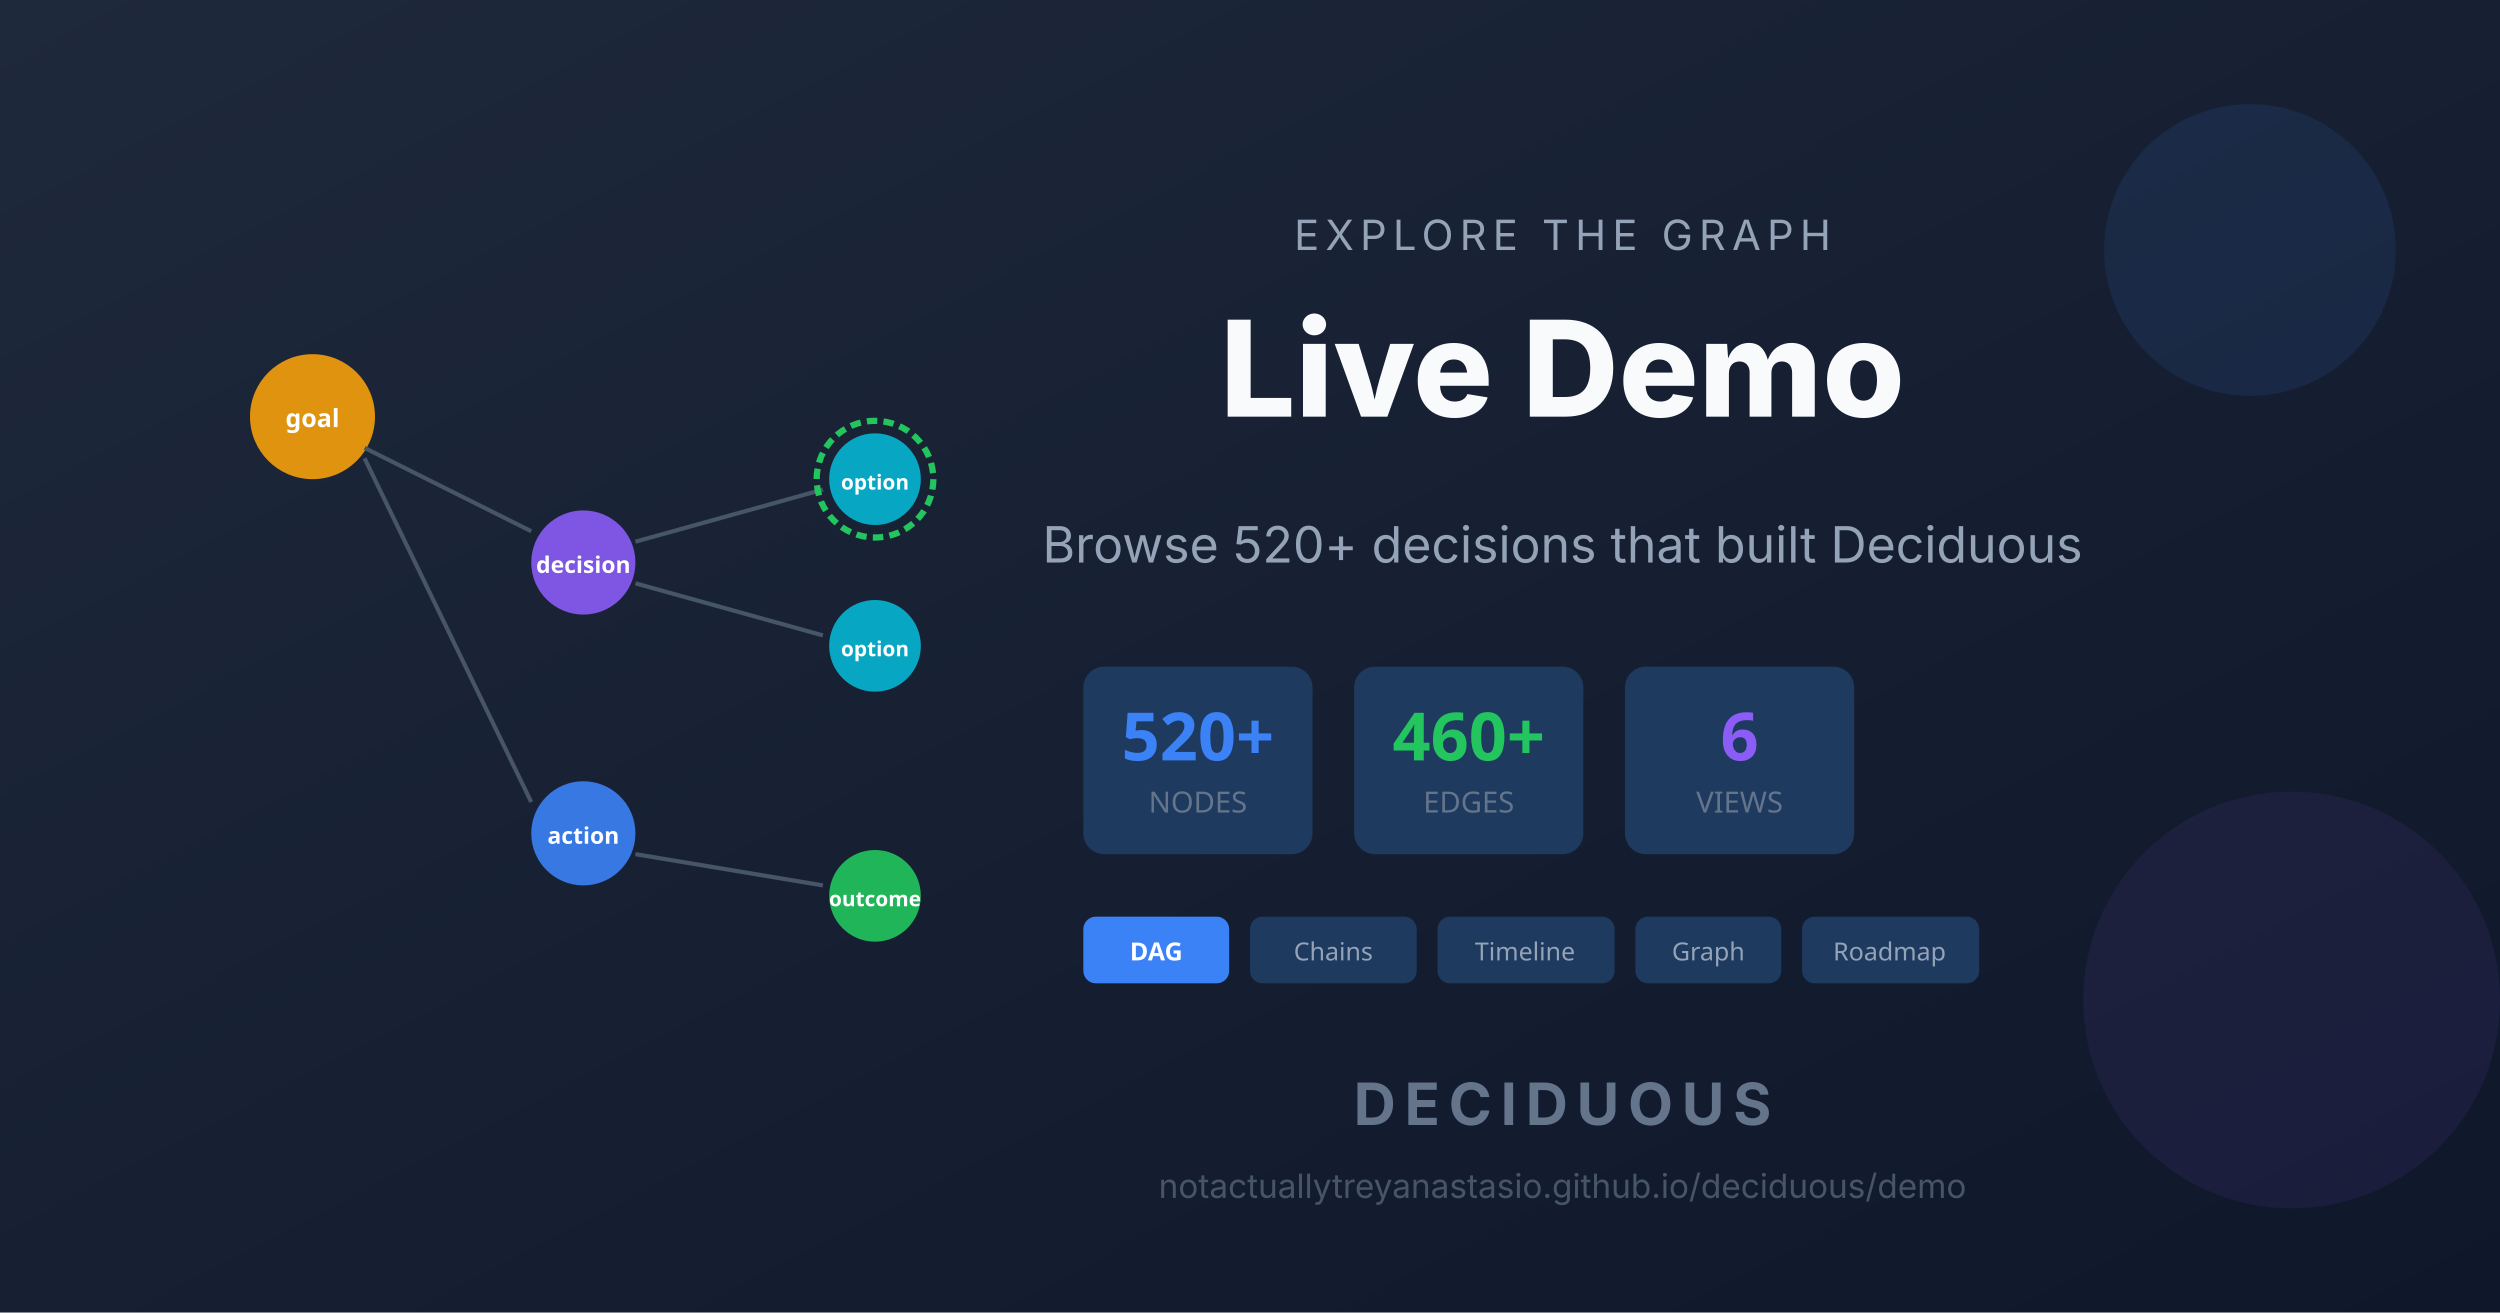
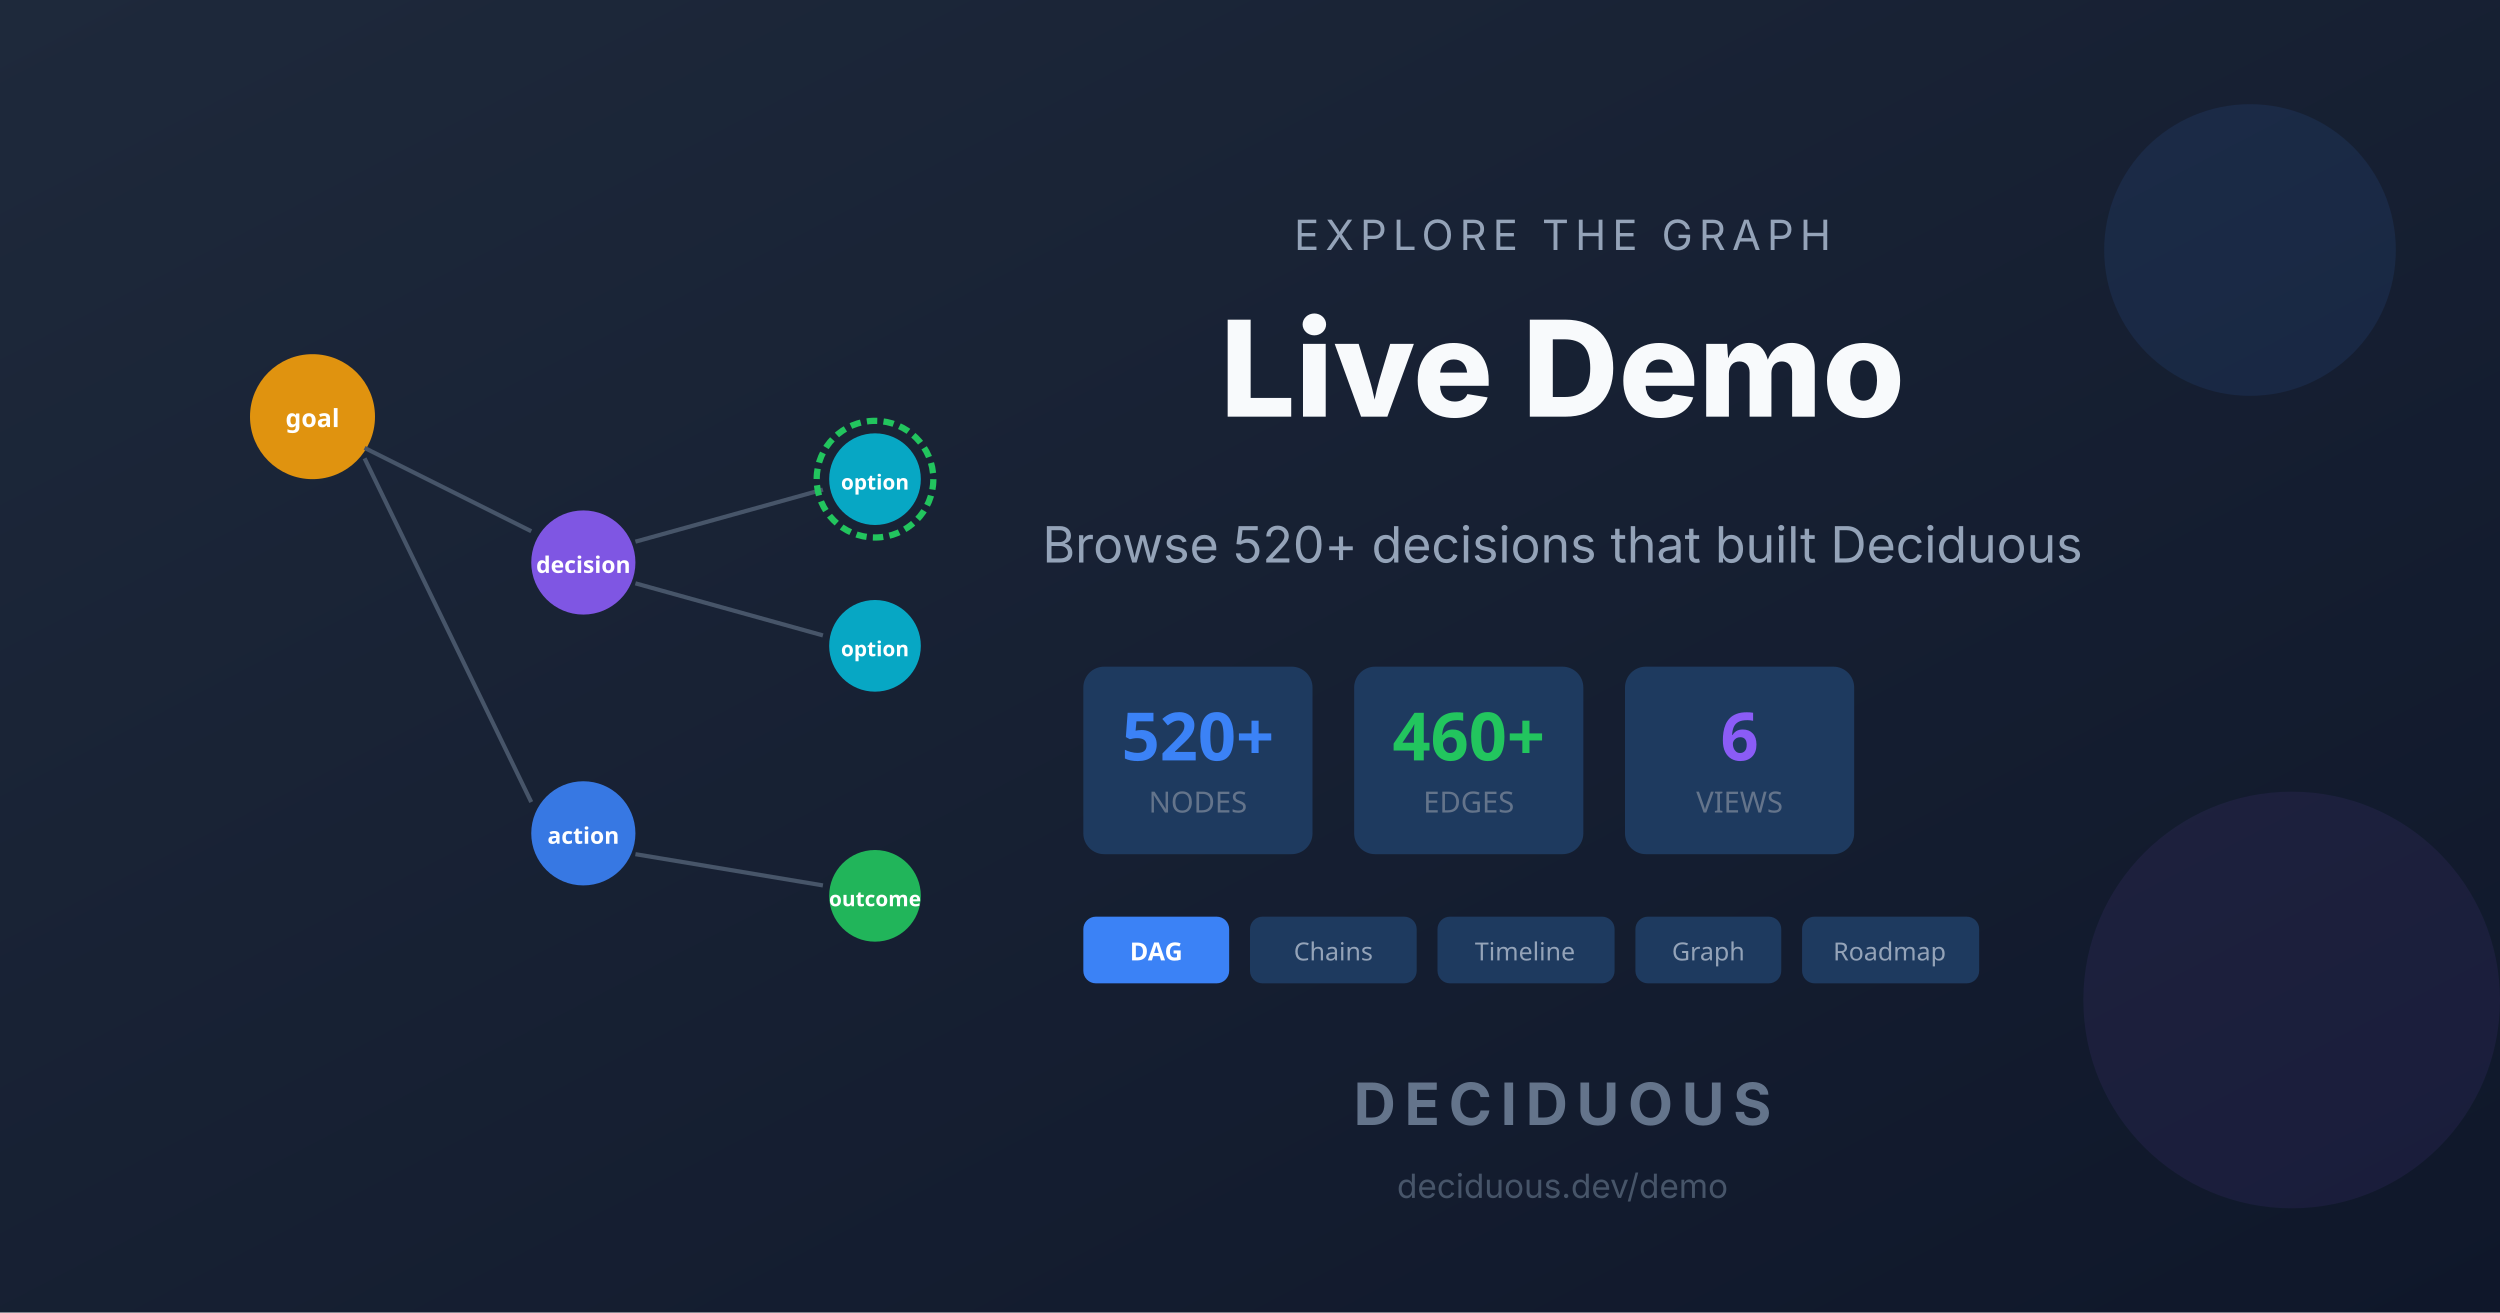
<svg xmlns="http://www.w3.org/2000/svg" width="1200" height="630" viewBox="0 0 1200 630">
  <defs>
    <linearGradient id="bgGrad" x1="0%" y1="0%" x2="100%" y2="100%">
      <stop offset="0%" style="stop-color:#1e293b" />
      <stop offset="100%" style="stop-color:#0f172a" />
    </linearGradient>
    <linearGradient id="accentGrad" x1="0%" y1="0%" x2="100%" y2="0%">
      <stop offset="0%" style="stop-color:#3b82f6" />
      <stop offset="100%" style="stop-color:#8b5cf6" />
    </linearGradient>
  </defs>
  <rect width="1200" height="630" fill="url(#bgGrad)" />
  <g transform="translate(100, 150)">
    <circle cx="50" cy="50" r="30" fill="#f59e0b" opacity="0.9" />
    <text x="50" y="55" font-family="system-ui, sans-serif" font-size="12" fill="#fff" text-anchor="middle" font-weight="600">goal</text>
    <circle cx="180" cy="120" r="25" fill="#8b5cf6" opacity="0.9" />
    <text x="180" y="125" font-family="system-ui, sans-serif" font-size="11" fill="#fff" text-anchor="middle" font-weight="600">decision</text>
    <circle cx="320" cy="80" r="22" fill="#06b6d4" opacity="0.9" />
    <text x="320" y="85" font-family="system-ui, sans-serif" font-size="10" fill="#fff" text-anchor="middle" font-weight="600">option</text>
    <circle cx="320" cy="160" r="22" fill="#06b6d4" opacity="0.9" />
    <text x="320" y="165" font-family="system-ui, sans-serif" font-size="10" fill="#fff" text-anchor="middle" font-weight="600">option</text>
    <circle cx="180" cy="250" r="25" fill="#3b82f6" opacity="0.9" />
    <text x="180" y="255" font-family="system-ui, sans-serif" font-size="11" fill="#fff" text-anchor="middle" font-weight="600">action</text>
    <circle cx="320" cy="280" r="22" fill="#22c55e" opacity="0.9" />
    <text x="320" y="285" font-family="system-ui, sans-serif" font-size="10" fill="#fff" text-anchor="middle" font-weight="600">outcome</text>
    <line x1="75" y1="65" x2="155" y2="105" stroke="#475569" stroke-width="2" />
    <line x1="205" y1="110" x2="295" y2="85" stroke="#475569" stroke-width="2" />
    <line x1="205" y1="130" x2="295" y2="155" stroke="#475569" stroke-width="2" />
    <line x1="75" y1="70" x2="155" y2="235" stroke="#475569" stroke-width="2" />
    <line x1="205" y1="260" x2="295" y2="275" stroke="#475569" stroke-width="2" />
    <circle cx="320" cy="80" r="28" fill="none" stroke="#22c55e" stroke-width="3" stroke-dasharray="5,3" />
  </g>
  <text x="750" y="120" font-family="system-ui, -apple-system, sans-serif" font-size="20" fill="#94a3b8" text-anchor="middle" letter-spacing="0.15em">EXPLORE THE GRAPH</text>
  <text x="750" y="200" font-family="system-ui, -apple-system, sans-serif" font-size="64" font-weight="800" fill="#f8fafc" text-anchor="middle">Live Demo</text>
  <text x="750" y="270" font-family="system-ui, -apple-system, sans-serif" font-size="24" fill="#94a3b8" text-anchor="middle">Browse 520+ decisions that built Deciduous</text>
  <g transform="translate(520, 320)">
    <rect x="0" y="0" width="110" height="90" rx="10" fill="#1e3a5f" />
    <text x="55" y="45" font-family="system-ui, sans-serif" font-size="32" font-weight="700" fill="#3b82f6" text-anchor="middle">520+</text>
    <text x="55" y="70" font-family="system-ui, sans-serif" font-size="14" fill="#64748b" text-anchor="middle">NODES</text>
  </g>
  <g transform="translate(650, 320)">
    <rect x="0" y="0" width="110" height="90" rx="10" fill="#1e3a5f" />
    <text x="55" y="45" font-family="system-ui, sans-serif" font-size="32" font-weight="700" fill="#22c55e" text-anchor="middle">460+</text>
    <text x="55" y="70" font-family="system-ui, sans-serif" font-size="14" fill="#64748b" text-anchor="middle">EDGES</text>
  </g>
  <g transform="translate(780, 320)">
    <rect x="0" y="0" width="110" height="90" rx="10" fill="#1e3a5f" />
    <text x="55" y="45" font-family="system-ui, sans-serif" font-size="32" font-weight="700" fill="#8b5cf6" text-anchor="middle">6</text>
    <text x="55" y="70" font-family="system-ui, sans-serif" font-size="14" fill="#64748b" text-anchor="middle">VIEWS</text>
  </g>
  <g transform="translate(520, 440)">
    <rect x="0" y="0" width="70" height="32" rx="6" fill="#3b82f6" />
    <text x="35" y="21" font-family="system-ui, sans-serif" font-size="12" fill="#fff" text-anchor="middle" font-weight="600">DAG</text>
  </g>
  <g transform="translate(600, 440)">
    <rect x="0" y="0" width="80" height="32" rx="6" fill="#1e3a5f" />
    <text x="40" y="21" font-family="system-ui, sans-serif" font-size="12" fill="#94a3b8" text-anchor="middle">Chains</text>
  </g>
  <g transform="translate(690, 440)">
    <rect x="0" y="0" width="85" height="32" rx="6" fill="#1e3a5f" />
    <text x="42" y="21" font-family="system-ui, sans-serif" font-size="12" fill="#94a3b8" text-anchor="middle">Timeline</text>
  </g>
  <g transform="translate(785, 440)">
    <rect x="0" y="0" width="70" height="32" rx="6" fill="#1e3a5f" />
    <text x="35" y="21" font-family="system-ui, sans-serif" font-size="12" fill="#94a3b8" text-anchor="middle">Graph</text>
  </g>
  <g transform="translate(865, 440)">
    <rect x="0" y="0" width="85" height="32" rx="6" fill="#1e3a5f" />
    <text x="42" y="21" font-family="system-ui, sans-serif" font-size="12" fill="#94a3b8" text-anchor="middle">Roadmap</text>
  </g>
  <text x="750" y="540" font-family="system-ui, -apple-system, sans-serif" font-size="28" font-weight="700" fill="#64748b" text-anchor="middle" letter-spacing="0.15em">DECIDUOUS</text>
-   <text x="750" y="575" font-family="system-ui, -apple-system, sans-serif" font-size="16" fill="#475569" text-anchor="middle">notactuallytreyanastasio.github.io/deciduous/demo</text>
+   <text x="750" y="575" font-family="system-ui, -apple-system, sans-serif" font-size="16" fill="#475569" text-anchor="middle">deciduous.dev/demo</text>
  <circle cx="1080" cy="120" r="70" fill="#3b82f6" opacity="0.1" />
  <circle cx="1100" cy="480" r="100" fill="#8b5cf6" opacity="0.08" />
</svg>
